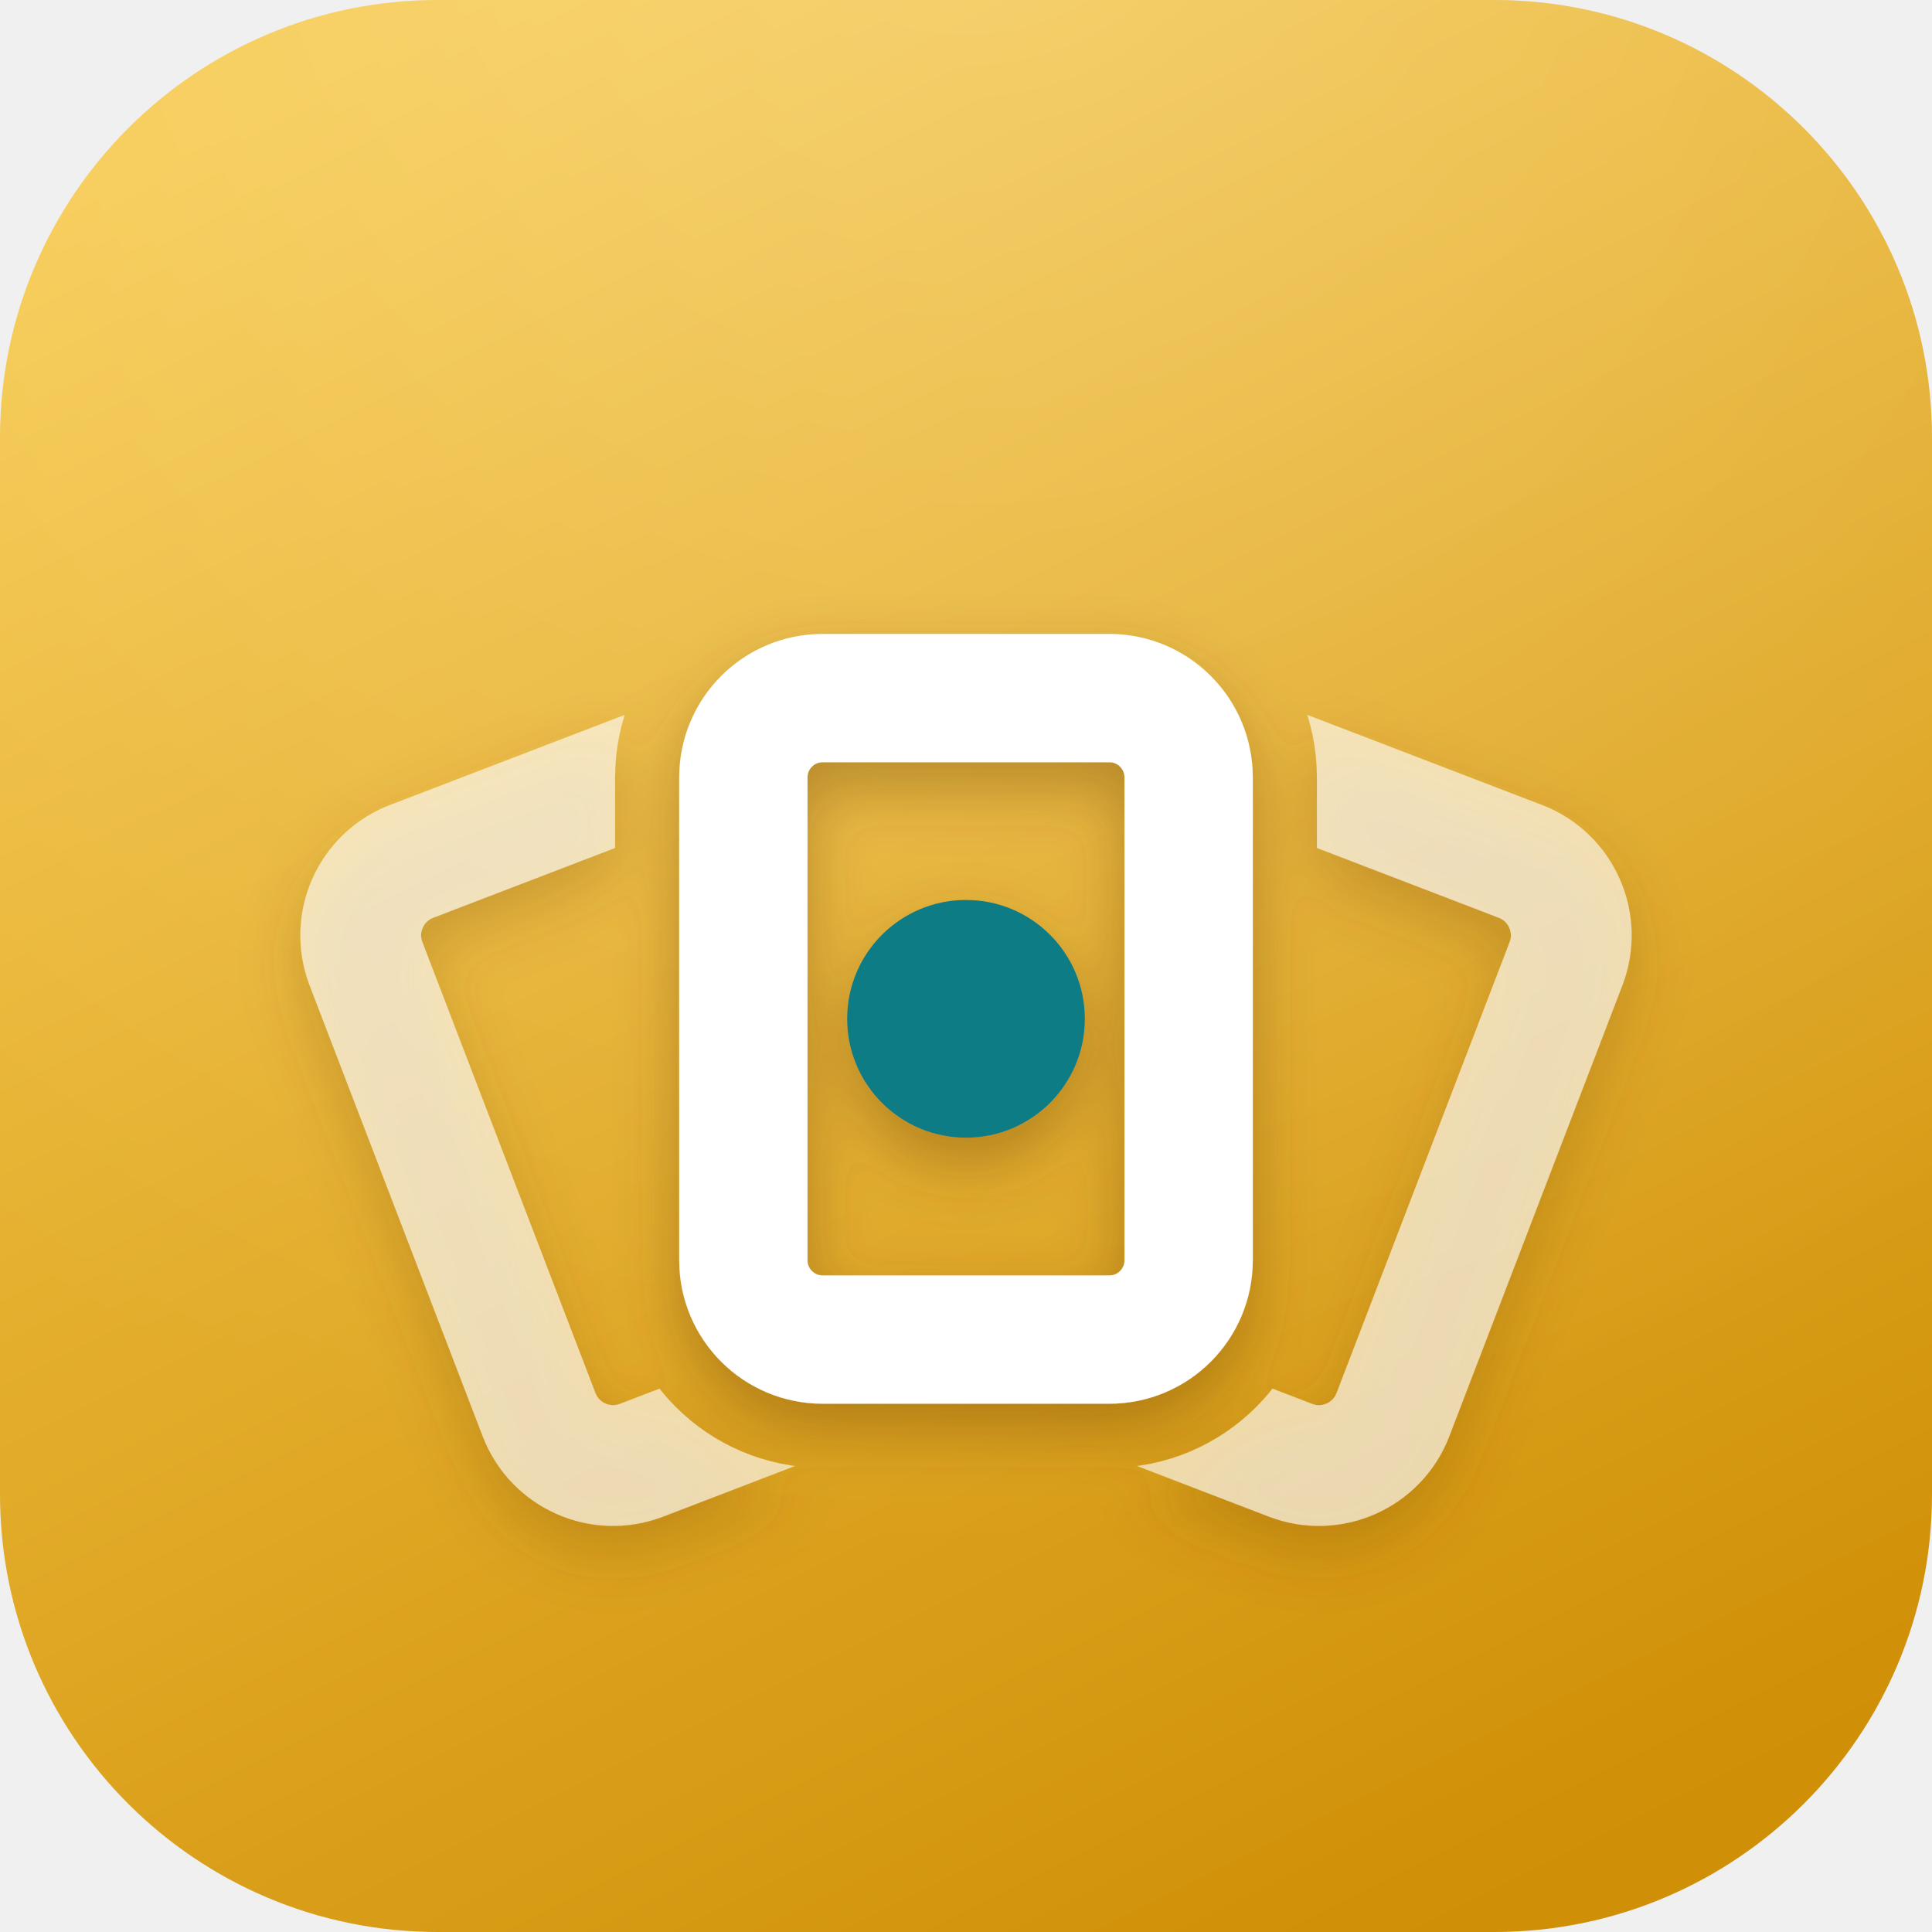
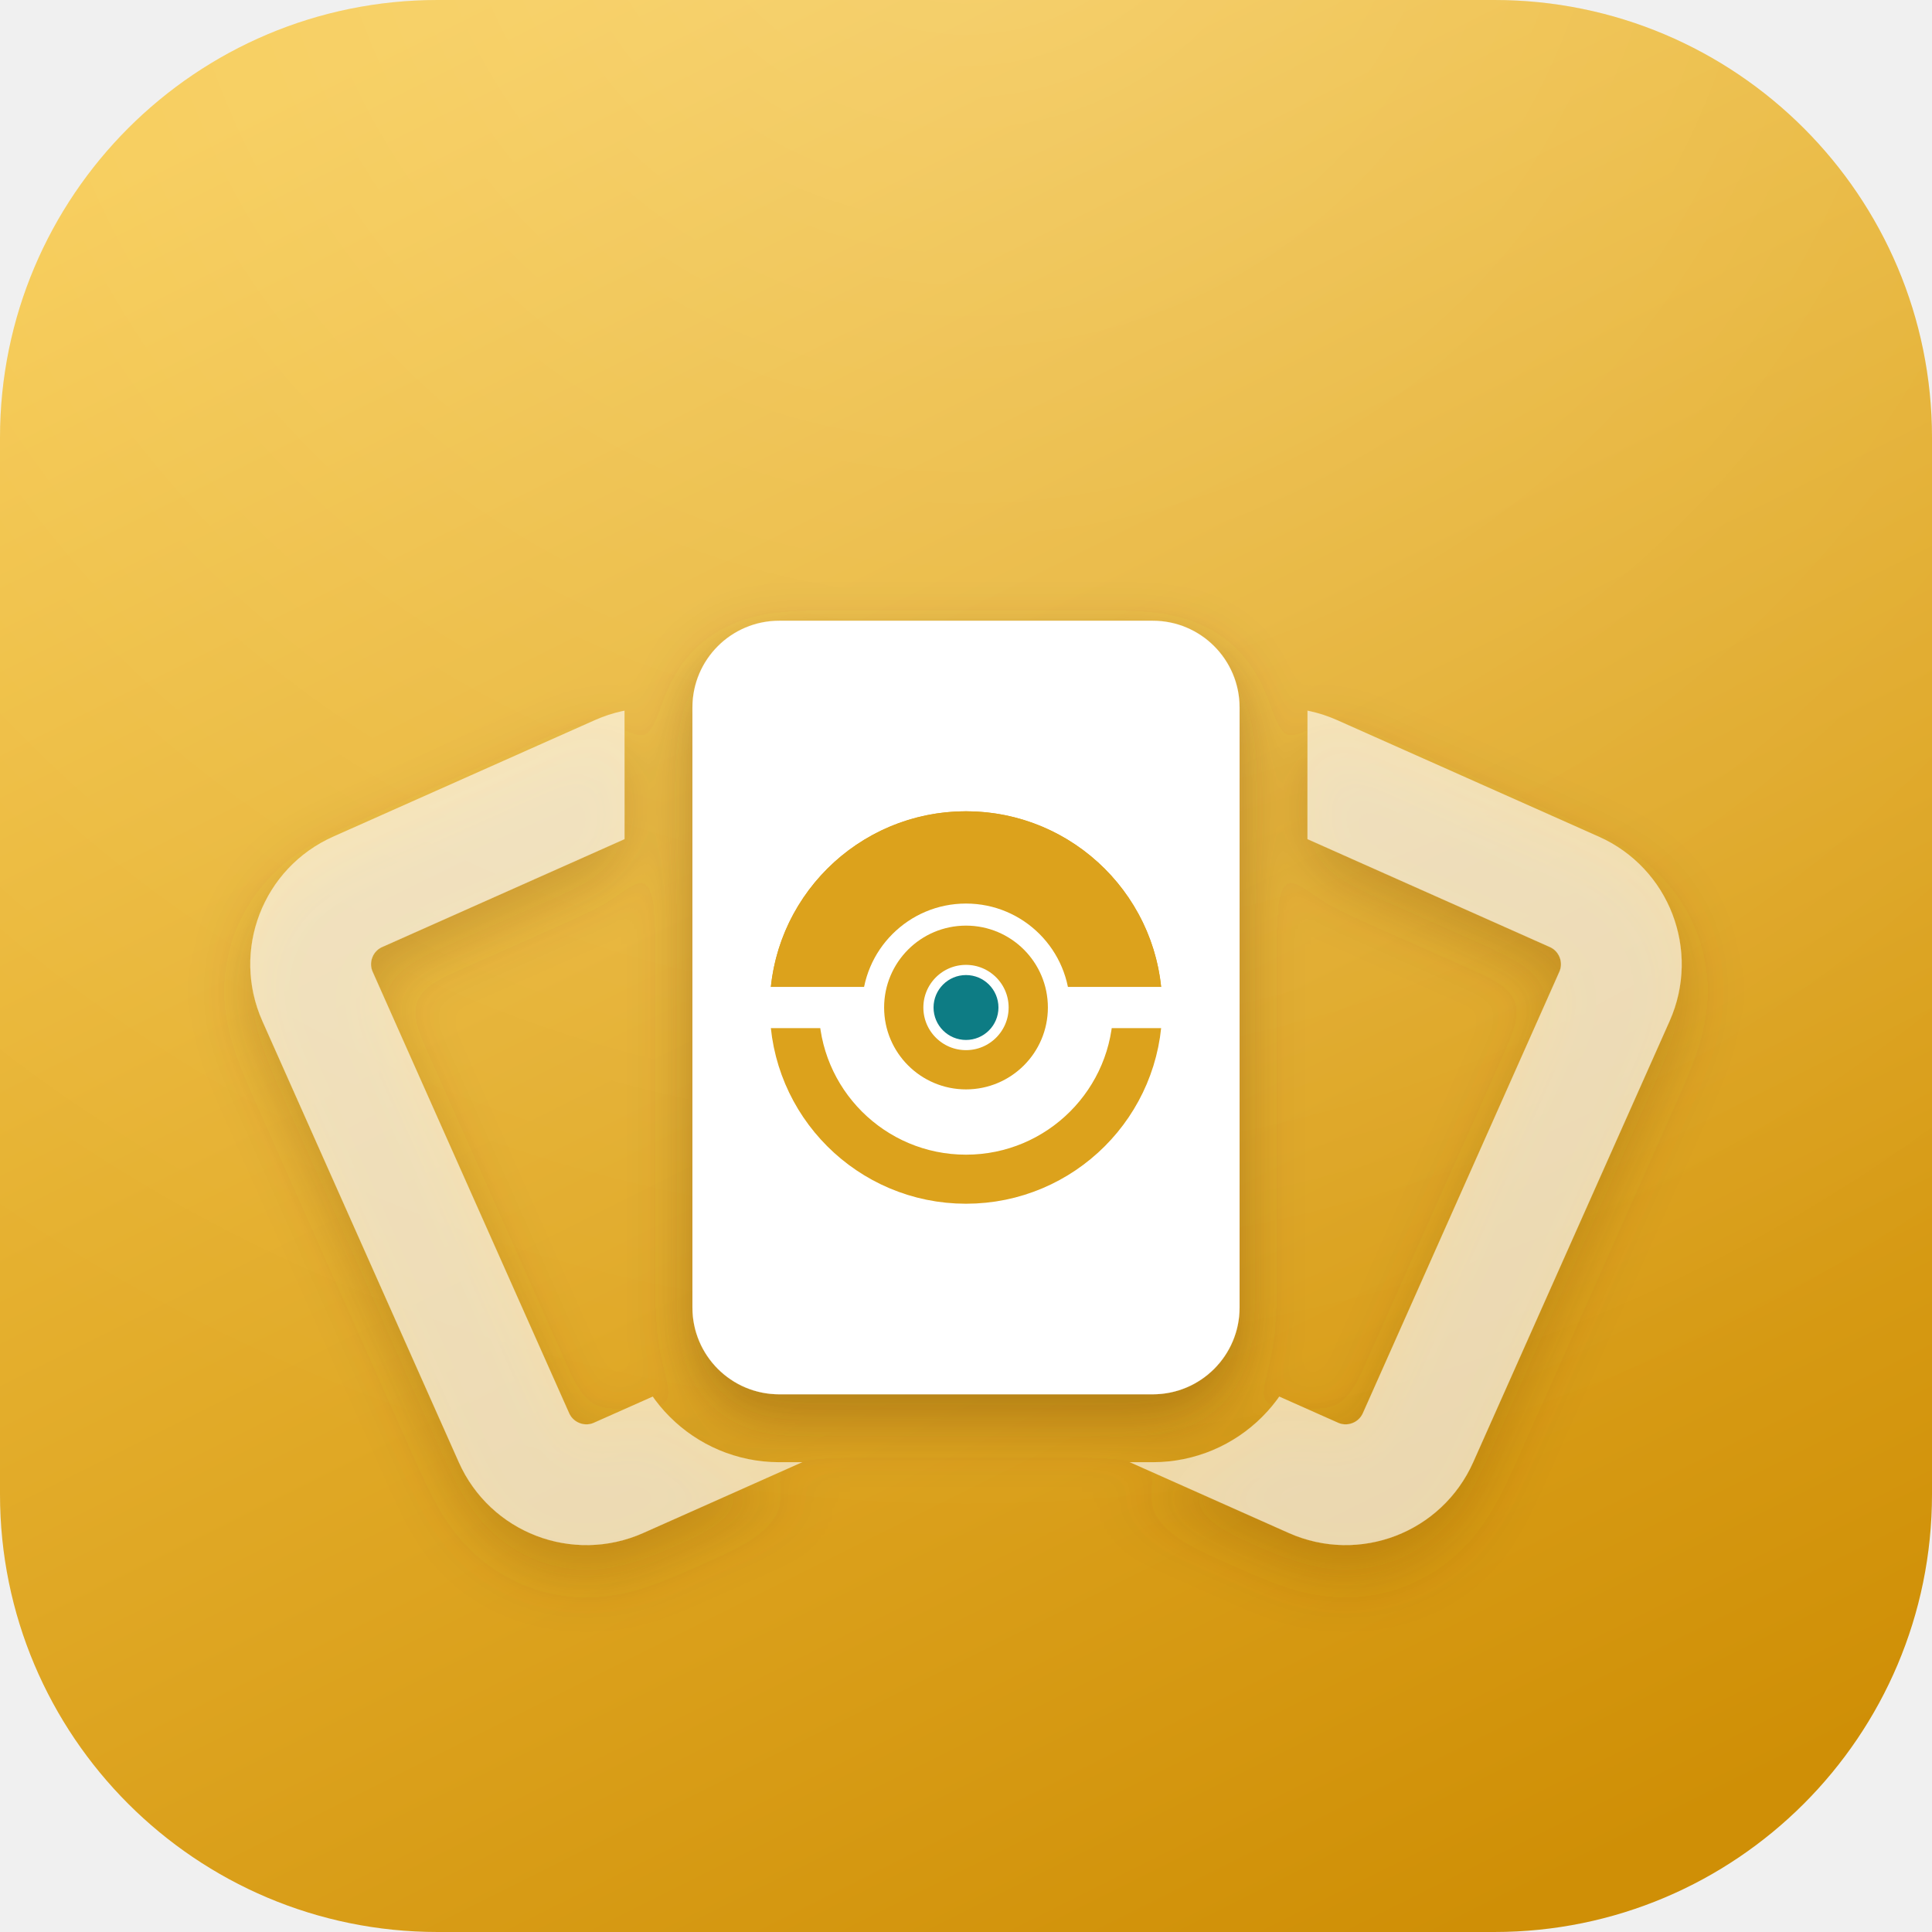
<svg xmlns="http://www.w3.org/2000/svg" width="1024" height="1024" viewBox="0 0 1024 1024">
  <defs>
    <linearGradient id="gAtcgsl" x1="0.25" y1="0" x2="0.75" y2="1">
      <stop offset="0" stop-color="#f6c94e" />
      <stop offset="1" stop-color="#cf8f06" />
    </linearGradient>
    <linearGradient id="wAtcgsl" gradientUnits="userSpaceOnUse" x1="0" y1="230" x2="0" y2="800">
      <stop offset="0" stop-color="#ffffff" />
      <stop offset="1" stop-color="#eef0f6" />
    </linearGradient>
    <radialGradient id="sAtcgsl" cx="0.5" cy="-0.1" r="0.9">
      <stop offset="0" stop-color="#fff" stop-opacity="0.22" />
      <stop offset="1" stop-color="#fff" stop-opacity="0" />
    </radialGradient>
    <filter id="dAtcgsl" x="-20%" y="-20%" width="140%" height="140%">
      <feGaussianBlur in="SourceAlpha" stdDeviation="16" result="b" />
      <feOffset in="b" dy="14" result="o" />
      <feFlood flood-color="#6b4300" flood-opacity="0.38" result="c" />
      <feComposite in="c" in2="o" operator="in" result="s" />
      <feMerge>
        <feMergeNode in="s" />
        <feMergeNode in="SourceGraphic" />
      </feMerge>
    </filter>
    <clipPath id="cAtcgsl">
      <rect width="1024" height="1024" rx="232" />
    </clipPath>
  </defs>
  <g clip-path="url(#cAtcgsl)">
    <rect width="1024" height="1024" fill="url(#gAtcgsl)" />
    <rect width="1024" height="1024" fill="url(#sAtcgsl)" />
    <g filter="url(#dAtcgsl)">
      <g transform="translate(512 512) scale(1) translate(-512 -512)">
        <mask id="tcAtcgsl" maskUnits="userSpaceOnUse" x="0" y="0" width="1024" height="1024">
          <rect width="1024" height="1024" fill="#fff" />
-           <g transform="translate(512 540)">
-             <rect x="-118" y="-170" width="236" height="340" rx="42" fill="#000" stroke="#000" stroke-width="136" />
+           <g transform="translate(512 534)">
+             <rect x="-145" y="-205" width="290" height="410" rx="46" fill="#000" stroke="#000" stroke-width="72" />
          </g>
        </mask>
        <g mask="url(#tcAtcgsl)">
-           <g transform="translate(512 1010) rotate(-21) translate(0 -452)">
+           <g transform="translate(512 1010) rotate(-24) translate(0 -452)">
            <rect x="-118" y="-170" width="236" height="340" rx="42" fill="none" stroke="url(#wAtcgsl)" stroke-width="64" opacity="0.62" />
          </g>
-           <g transform="translate(512 1010) rotate(21) translate(0 -452)">
+           <g transform="translate(512 1010) rotate(24) translate(0 -452)">
            <rect x="-118" y="-170" width="236" height="340" rx="42" fill="none" stroke="url(#wAtcgsl)" stroke-width="64" opacity="0.62" />
          </g>
        </g>
-         <g transform="translate(512 540)">
-           <rect x="-118" y="-170" width="236" height="340" rx="42" fill="none" stroke="url(#wAtcgsl)" stroke-width="68" />
-           <circle cx="0" cy="0" r="63" fill="#0c7b84" />
+         <g transform="translate(512 534)">
+           <rect x="-145" y="-205" width="290" height="410" rx="46" fill="url(#wAtcgsl)" />
+           <mask id="tbAtcgsl" maskUnits="userSpaceOnUse" x="-150" y="-150" width="300" height="300">
+             <rect x="-150" y="-150" width="300" height="300" fill="#fff" />
+             <circle r="55.1" fill="#000" />
+             <rect x="-150" y="-10.92" width="300" height="21.84" fill="#000" />
+           </mask>
+           <g mask="url(#tbAtcgsl)">
+             <path d="M-104 0 A104 104 0 0 1 104 0 Z" fill="#dca21a" />
+             <circle r="91" fill="none" stroke="#dca21a" stroke-width="26" />
+           </g>
+           <circle r="33" fill="none" stroke="#dca21a" stroke-width="20.8" />
+           <circle cx="0" cy="0" r="17.2" fill="#0c7b84" />
        </g>
      </g>
    </g>
  </g>
</svg>
